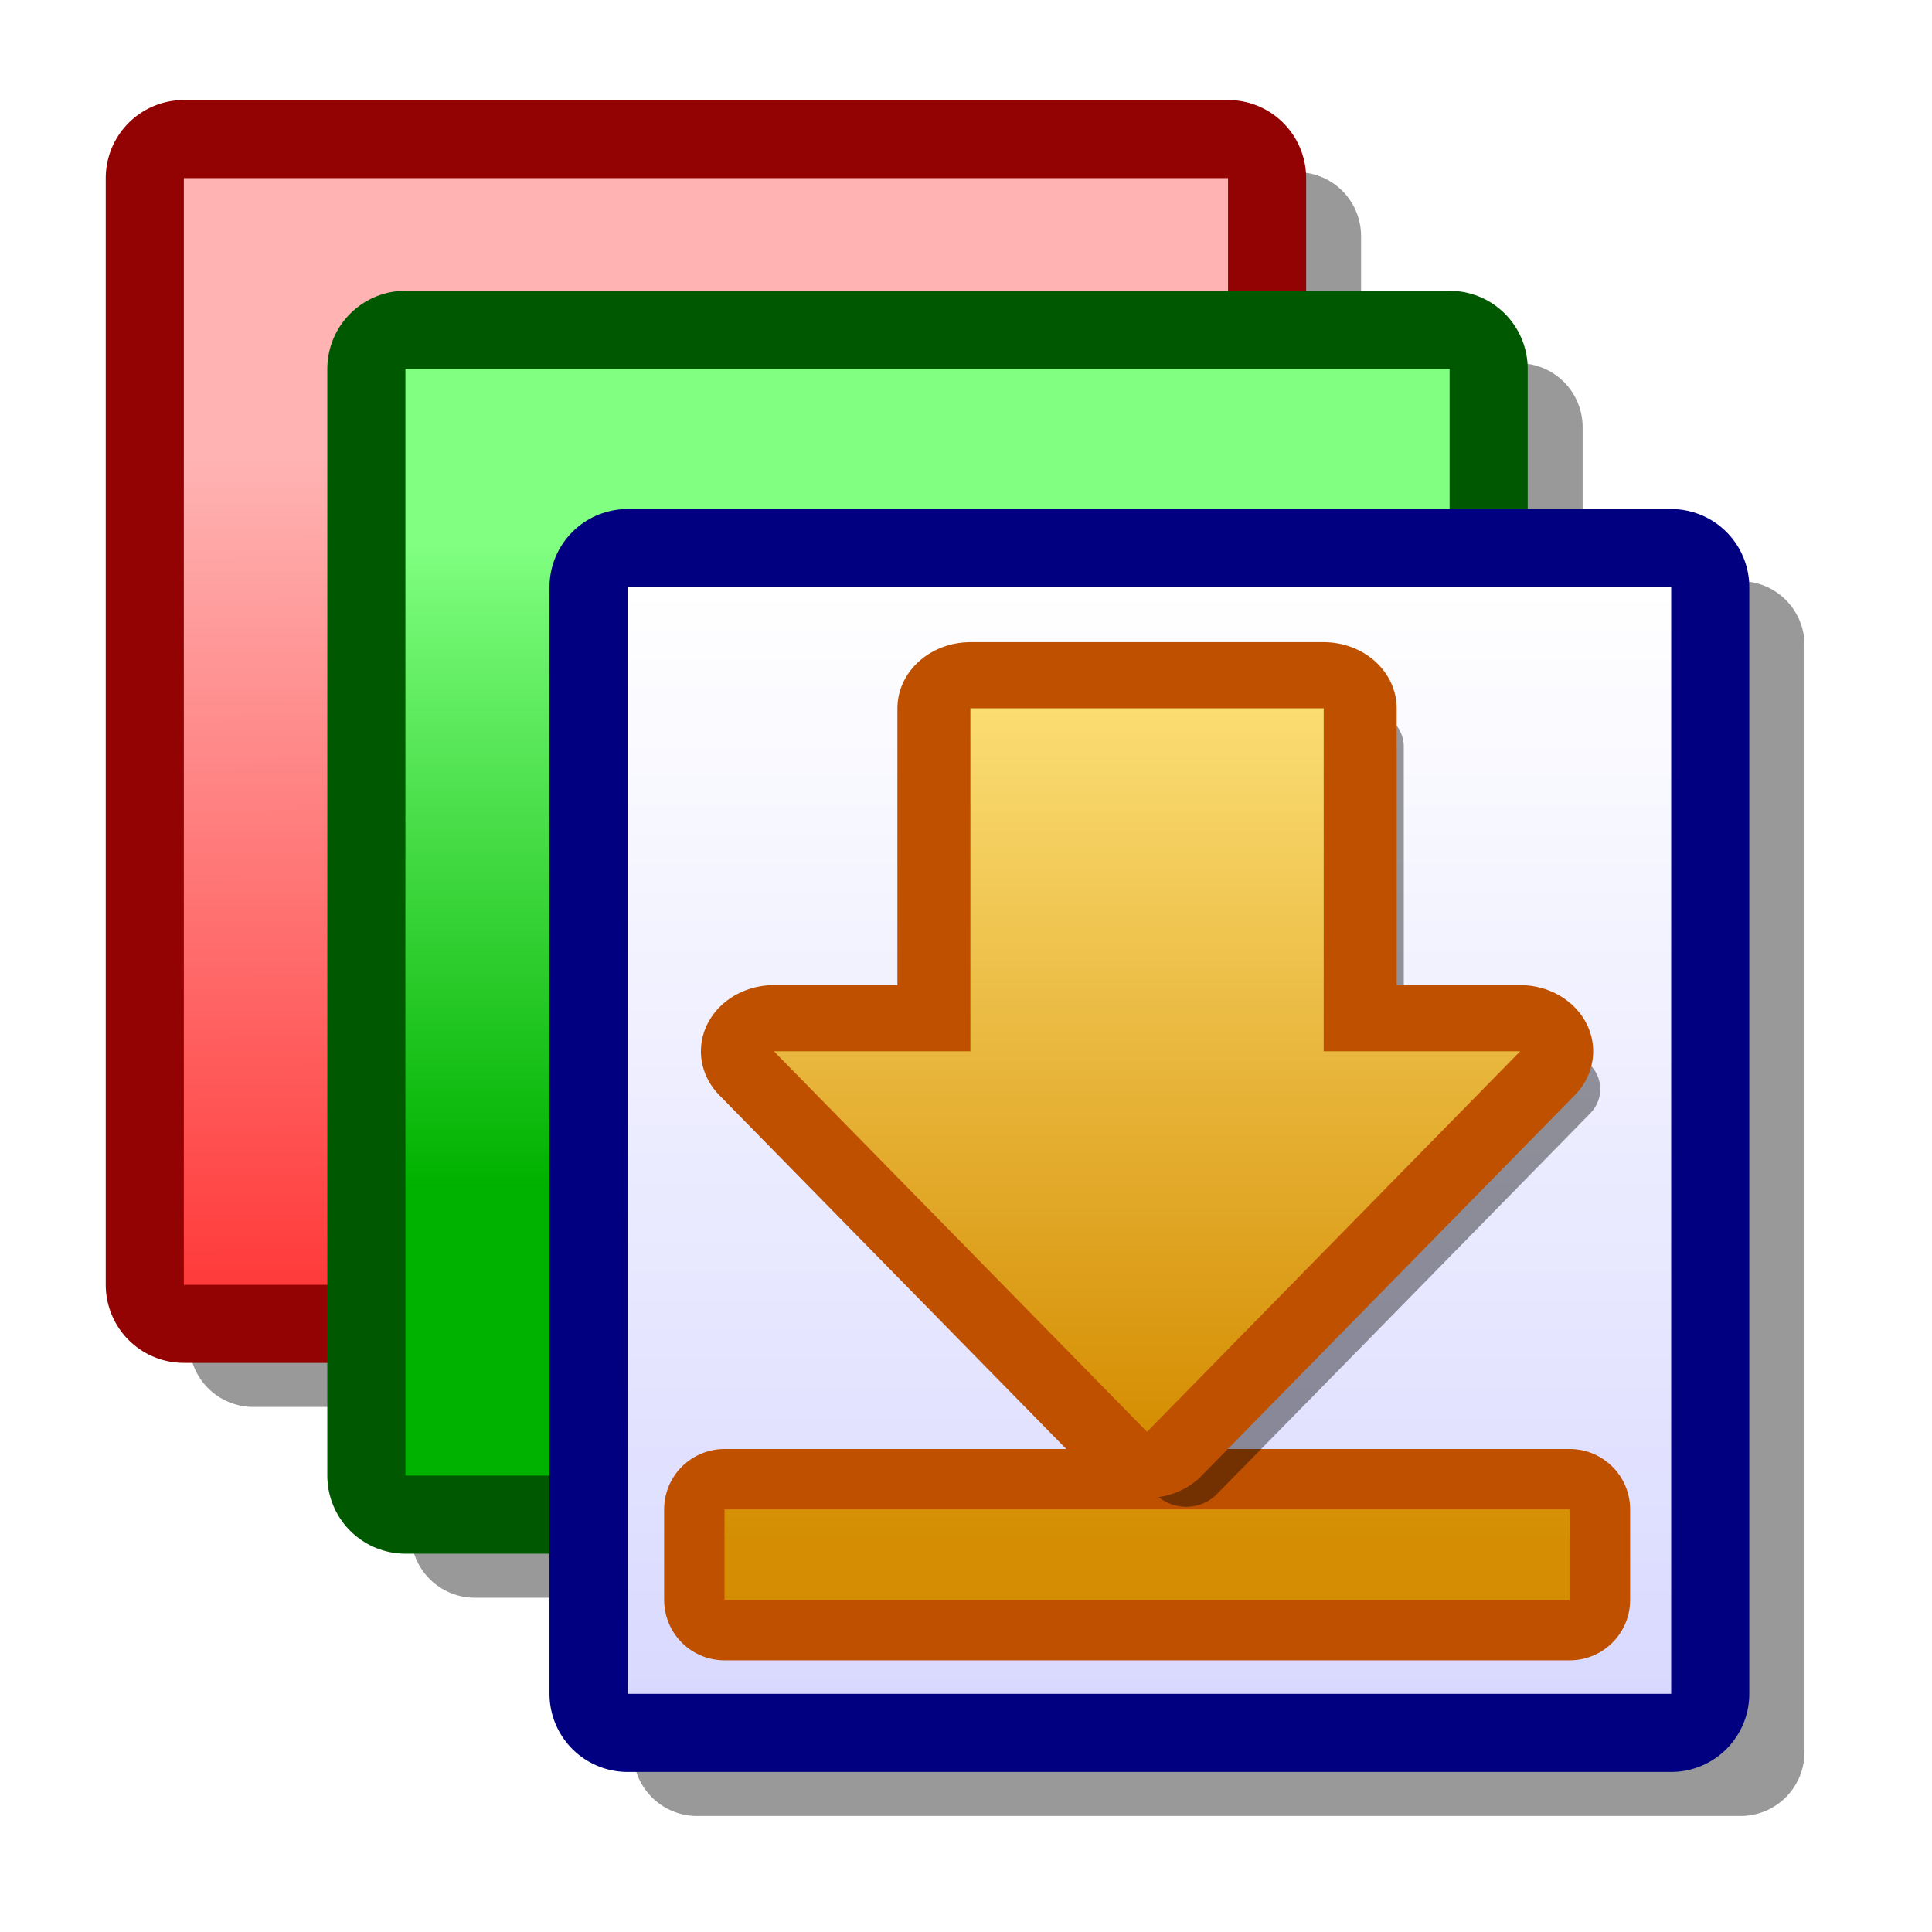
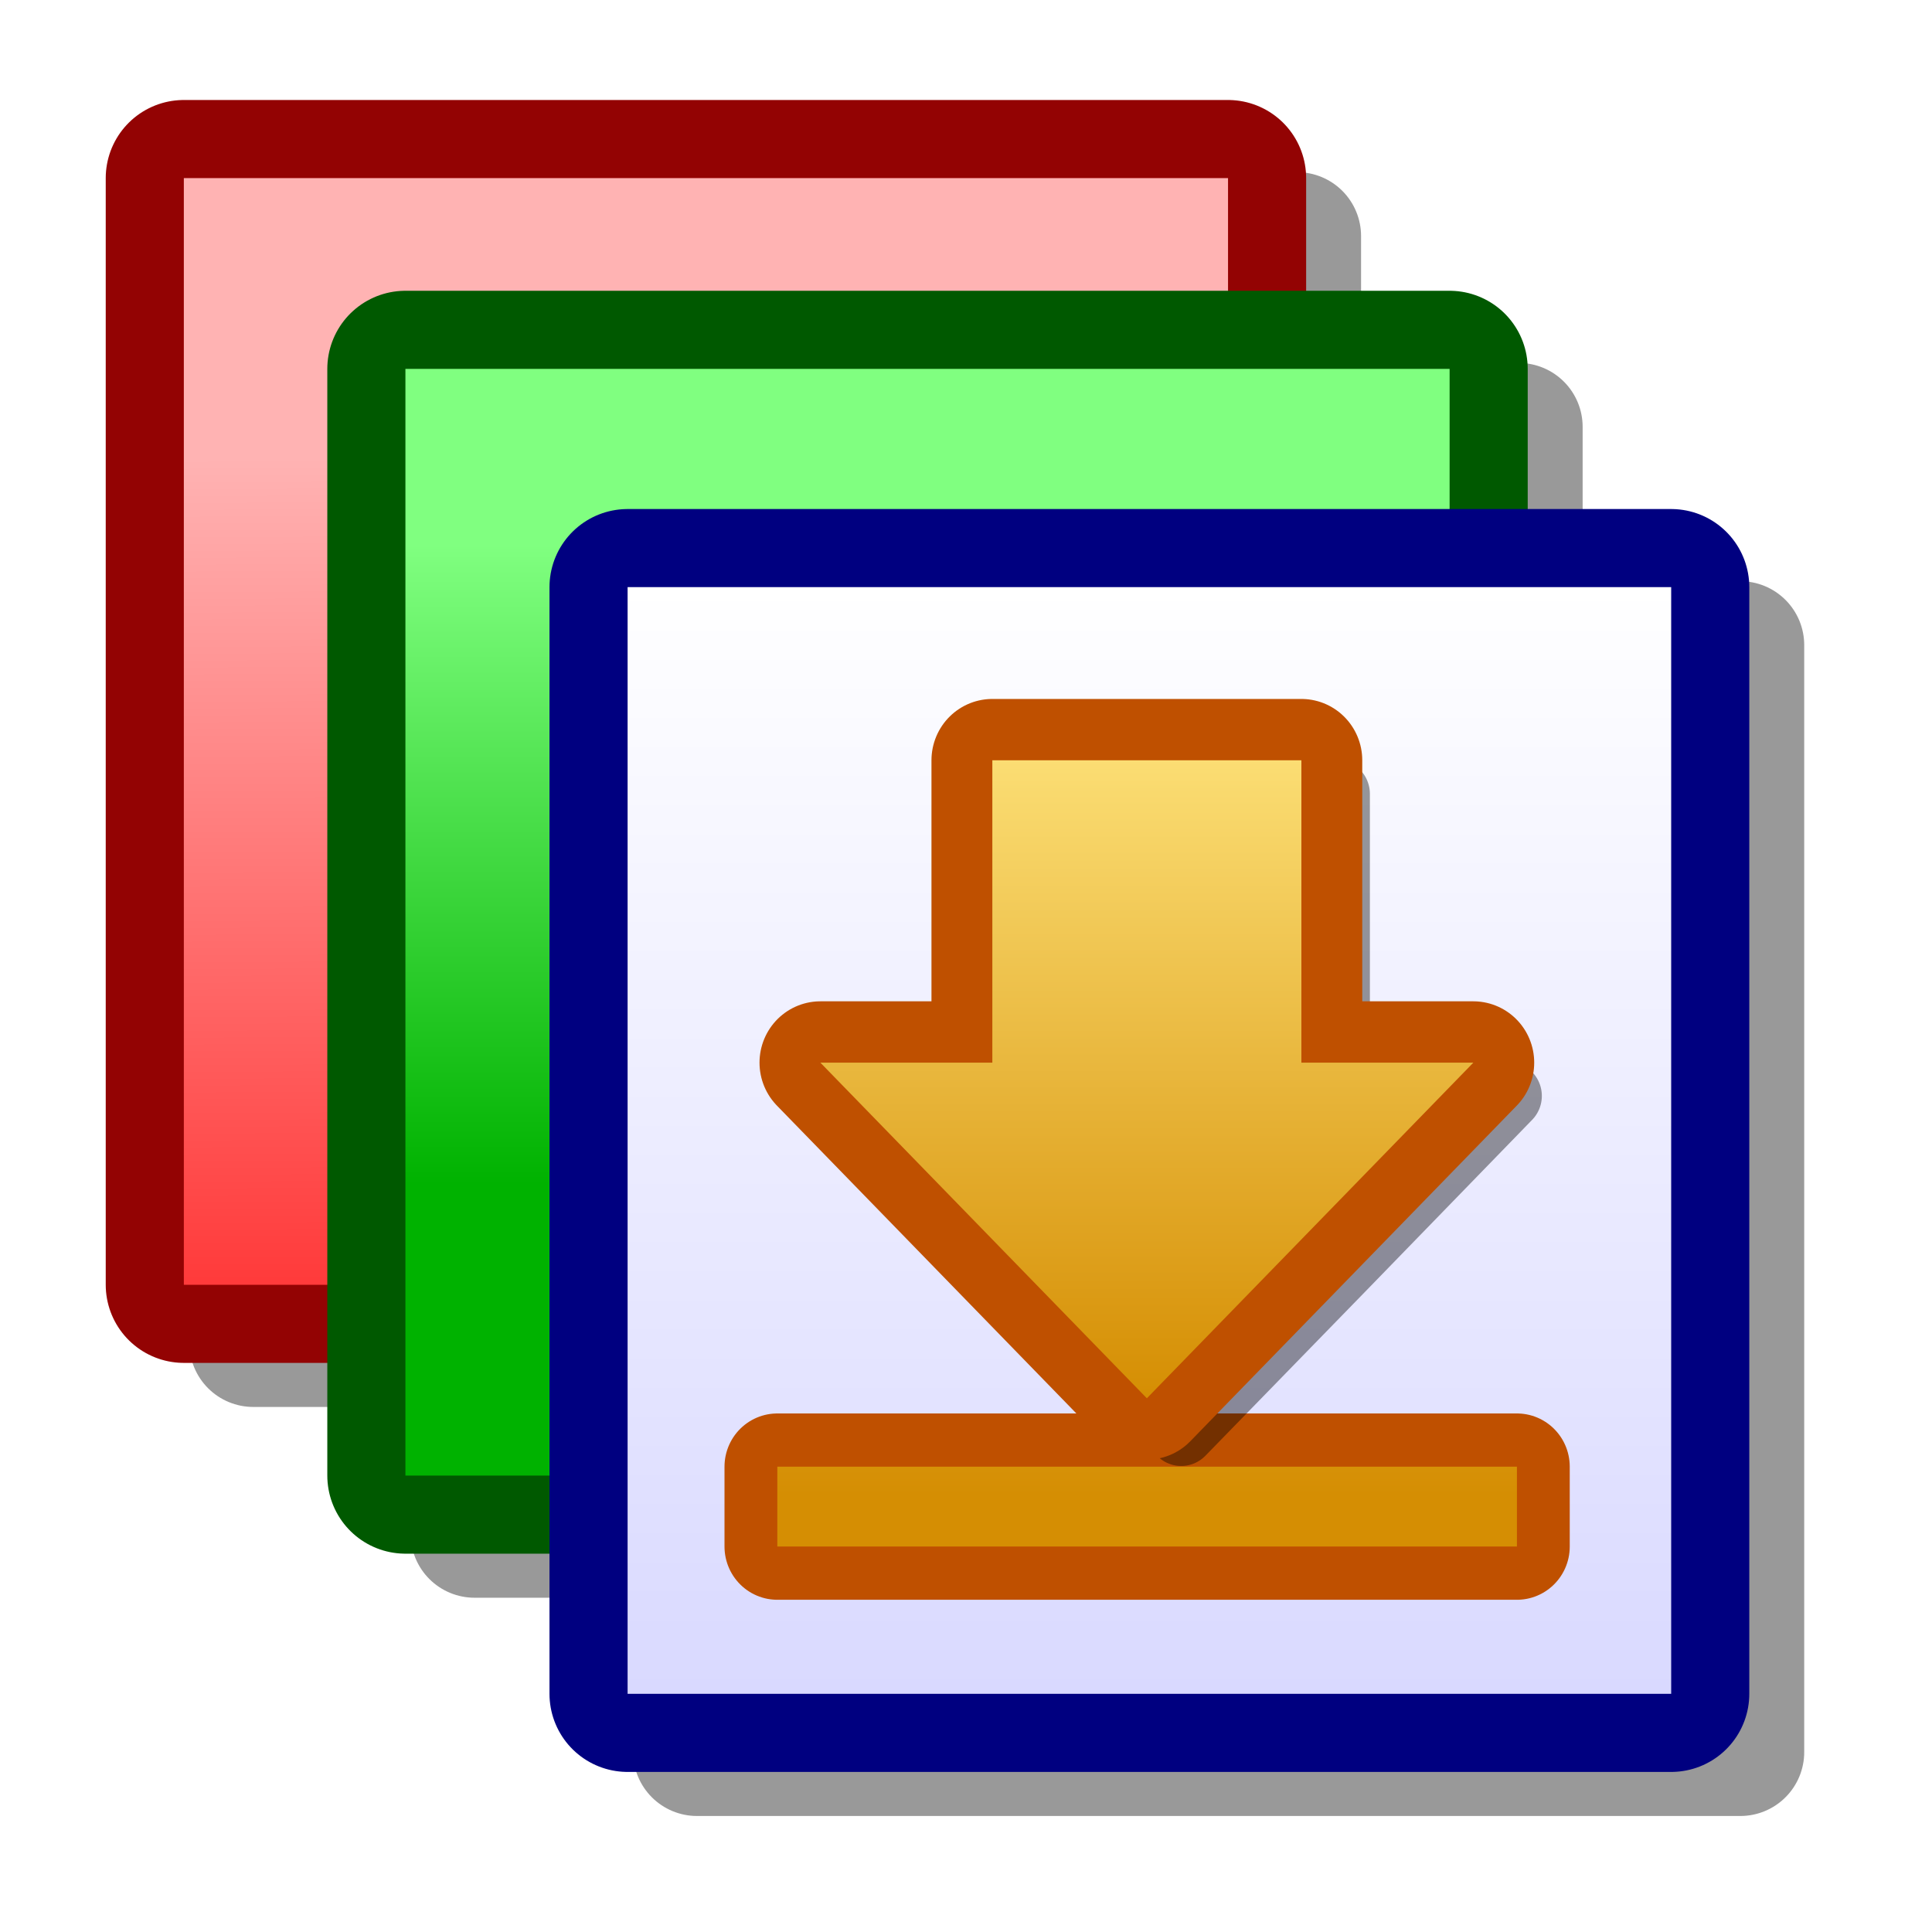
<svg xmlns="http://www.w3.org/2000/svg" version="1.1" width="64" height="64" color-interpolation="linearRGB">
  <g>
-     <path style="fill:none; stroke:#000000; stroke-opacity:0.4; stroke-width:4.234; stroke-linecap:round; stroke-linejoin:round" d="M8.39 7.82C19.93 7.82 31.45 7.82 42.97 7.82C42.97 20.04 42.97 32.27 42.97 44.49C31.45 44.49 19.93 44.49 8.39 44.49C8.39 32.27 8.39 20.04 8.39 7.82V7.82V7.82V7.82V7.82V7.82V7.82z" />
-     <path style="fill:none; stroke:#930303; stroke-width:5.175; stroke-linecap:round; stroke-linejoin:round" d="M6.09 5.9C17.62 5.9 29.14 5.9 40.68 5.9C40.68 18.12 40.68 30.34 40.68 42.56C29.14 42.56 17.62 42.56 6.09 42.56C6.09 30.34 6.09 18.12 6.09 5.9V5.9V5.9V5.9V5.9V5.9V5.9z" />
+     <path style="fill:none; stroke:#000000; stroke-opacity:0.4; stroke-width:4.234; stroke-linecap:round; stroke-linejoin:round" d="M8.39 7.82C19.93 7.82 31.45 7.82 42.97 7.82C42.97 20.04 42.97 32.27 42.97 44.49C31.45 44.49 19.93 44.49 8.39 44.49C8.39 32.27 8.39 20.04 8.39 7.82V7.82V7.82V7.82V7.82V7.82V7.82V7.82V7.82z" />
+     <path style="fill:none; stroke:#930303; stroke-width:5.175; stroke-linecap:round; stroke-linejoin:round" d="M6.09 5.9C17.62 5.9 29.13 5.9 40.68 5.9C40.68 18.12 40.68 30.34 40.68 42.56C29.13 42.56 17.62 42.56 6.09 42.56C6.09 30.34 6.09 18.12 6.09 5.9V5.9V5.9V5.9V5.9V5.9V5.9V5.9V5.9z" />
    <linearGradient id="gradient0" gradientUnits="userSpaceOnUse" x1="78.99" y1="14.85" x2="79.17" y2="54.14">
      <stop offset="0" stop-color="#ffb3b3" />
      <stop offset="1" stop-color="#ff0606" />
    </linearGradient>
-     <path style="fill:url(#gradient0)" d="M6.09 5.9C17.62 5.9 29.14 5.9 40.68 5.9C40.68 18.12 40.68 30.34 40.68 42.56C29.14 42.56 17.62 42.56 6.09 42.56C6.09 30.34 6.09 18.12 6.09 5.9V5.9V5.9V5.9V5.9V5.9V5.9z" />
-     <path style="fill:none; stroke:#000000; stroke-opacity:0.4; stroke-width:4.234; stroke-linecap:round; stroke-linejoin:round" d="M15.73 14.15C27.27 14.15 38.79 14.15 50.31 14.15C50.31 26.37 50.31 38.59 50.31 50.81C38.79 50.81 27.27 50.81 15.73 50.81C15.73 38.59 15.73 26.37 15.73 14.15V14.15V14.15V14.15V14.15V14.15V14.15z" />
-     <path style="fill:none; stroke:#005900; stroke-width:5.175; stroke-linecap:round; stroke-linejoin:round" d="M13.43 12.22C24.96 12.22 36.49 12.22 48.02 12.22C48.02 24.45 48.02 36.65 48.02 48.88C36.49 48.88 24.96 48.88 13.43 48.88C13.43 36.65 13.43 24.45 13.43 12.22V12.22V12.22V12.22V12.22V12.22V12.22z" />
+     <path style="fill:url(#gradient0)" d="M6.09 5.9C17.62 5.9 29.13 5.9 40.68 5.9C40.68 18.12 40.68 30.34 40.68 42.56C29.13 42.56 17.62 42.56 6.09 42.56C6.09 30.34 6.09 18.12 6.09 5.9V5.9V5.9V5.9V5.9V5.9V5.9V5.9V5.9z" />
+     <path style="fill:none; stroke:#000000; stroke-opacity:0.4; stroke-width:4.234; stroke-linecap:round; stroke-linejoin:round" d="M15.72 14.14C27.27 14.14 38.79 14.14 50.31 14.14C50.31 26.37 50.31 38.59 50.31 50.81C38.79 50.81 27.27 50.81 15.72 50.81C15.72 38.59 15.72 26.37 15.72 14.14V14.14V14.14V14.14V14.14V14.14V14.14V14.14V14.14z" />
+     <path style="fill:none; stroke:#005900; stroke-width:5.175; stroke-linecap:round; stroke-linejoin:round" d="M13.43 12.22C24.95 12.22 36.49 12.22 48.02 12.22C48.02 24.45 48.02 36.65 48.02 48.88C36.49 48.88 24.95 48.88 13.43 48.88C13.43 36.65 13.43 24.45 13.43 12.22V12.22V12.22V12.22V12.22V12.22V12.22V12.22V12.22z" />
    <linearGradient id="gradient1" gradientUnits="userSpaceOnUse" x1="149.44" y1="18.03" x2="149.44" y2="39.24">
      <stop offset="0" stop-color="#80ff80" />
      <stop offset="1" stop-color="#00b200" />
    </linearGradient>
-     <path style="fill:url(#gradient1)" d="M13.43 12.22C24.96 12.22 36.49 12.22 48.02 12.22C48.02 24.45 48.02 36.65 48.02 48.88C36.49 48.88 24.96 48.88 13.43 48.88C13.43 36.65 13.43 24.45 13.43 12.22V12.22V12.22V12.22V12.22V12.22V12.22z" />
-     <path style="fill:none; stroke:#000000; stroke-opacity:0.4; stroke-width:4.234; stroke-linecap:round; stroke-linejoin:round" d="M23.09 21.37C34.61 21.37 46.13 21.37 57.66 21.37C57.66 33.59 57.66 45.81 57.66 58.04C46.13 58.04 34.61 58.04 23.09 58.04C23.09 45.81 23.09 33.59 23.09 21.37V21.37V21.37V21.37V21.37V21.37V21.37z" />
-     <path style="fill:none; stroke:#000080; stroke-width:5.175; stroke-linecap:round; stroke-linejoin:round" d="M20.79 19.45C32.31 19.45 43.84 19.45 55.36 19.45C55.36 31.67 55.36 43.88 55.36 56.11C43.84 56.11 32.31 56.11 20.79 56.11C20.79 43.88 20.79 31.67 20.79 19.45V19.45V19.45V19.45V19.45V19.45V19.45z" />
-     <linearGradient id="gradient2" gradientUnits="userSpaceOnUse" x1="156.8" y1="19.44" x2="156.8" y2="56.11">
+     <path style="fill:url(#gradient1)" d="M13.43 12.22C24.95 12.22 36.49 12.22 48.02 12.22C48.02 24.45 48.02 36.65 48.02 48.88C36.49 48.88 24.95 48.88 13.43 48.88C13.43 36.65 13.43 24.45 13.43 12.22V12.22V12.22V12.22V12.22V12.22V12.22V12.22V12.22z" />
+     <path style="fill:none; stroke:#000000; stroke-opacity:0.4; stroke-width:4.234; stroke-linecap:round; stroke-linejoin:round" d="M23.09 21.37C34.61 21.37 46.13 21.37 57.65 21.37C57.65 33.59 57.65 45.81 57.65 58.04C46.13 58.04 34.61 58.04 23.09 58.04C23.09 45.81 23.09 33.59 23.09 21.37V21.37V21.37V21.37V21.37V21.37V21.37V21.37V21.37z" />
+     <path style="fill:none; stroke:#000080; stroke-width:5.175; stroke-linecap:round; stroke-linejoin:round" d="M20.79 19.45C32.31 19.45 43.84 19.45 55.36 19.45C55.36 31.67 55.36 43.88 55.36 56.11C43.84 56.11 32.31 56.11 20.79 56.11C20.79 43.88 20.79 31.67 20.79 19.45V19.45V19.45V19.45V19.45V19.45V19.45V19.45V19.45z" />
+     <linearGradient id="gradient2" gradientUnits="userSpaceOnUse" x1="156.8" y1="19.44" x2="156.8" y2="56.1">
      <stop offset="0" stop-color="#ffffff" />
      <stop offset="1" stop-color="#d9d9ff" />
    </linearGradient>
-     <path style="fill:url(#gradient2)" d="M20.79 19.45C32.31 19.45 43.84 19.45 55.36 19.45C55.36 31.67 55.36 43.88 55.36 56.11C43.84 56.11 32.31 56.11 20.79 56.11C20.79 43.88 20.79 31.67 20.79 19.45V19.45V19.45V19.45V19.45V19.45V19.45z" />
-     <path style="fill:none; stroke:#bf5000; stroke-width:4; stroke-linecap:round; stroke-linejoin:round" d="M24 50V53H52V50H24z" />
-     <linearGradient id="gradient3" gradientUnits="userSpaceOnUse" x1="109.45" y1="23.75" x2="109.45" y2="51.09">
+     <path style="fill:url(#gradient2)" d="M20.79 19.45C32.31 19.45 43.84 19.45 55.36 19.45C55.36 31.67 55.36 43.88 55.36 56.11C43.84 56.11 32.31 56.11 20.79 56.11C20.79 43.88 20.79 31.67 20.79 19.45V19.45V19.45V19.45V19.45V19.45V19.45V19.45V19.45z" />
+     <path style="fill:none; stroke:#bf5000; stroke-width:4; stroke-linecap:round; stroke-linejoin:round" d="M24 50C24 51 24 52 24 53C33.33 53 42.66 53 52 53C52 52 52 51 52 50C42.66 50 33.33 50 24 50V50V50z" transform="matrix(0.875,0,0,0.8817,4.75,4.501)" />
+     <linearGradient id="gradient3" gradientUnits="userSpaceOnUse" x1="109.44" y1="23.74" x2="109.44" y2="51.08">
      <stop offset="0" stop-color="#fbdd73" />
      <stop offset="1" stop-color="#d58e03" />
    </linearGradient>
-     <path style="fill:url(#gradient3)" d="M24 50V53H52V50H24z" />
-     <path style="fill:none; stroke:#000000; stroke-opacity:0.4; stroke-width:2.785; stroke-linecap:round; stroke-linejoin:round" d="M38.83 52.53C34.58 47.74 30.32 42.94 26.06 38.14C28.3 38.14 30.54 38.14 32.78 38.14C32.78 33.83 32.78 29.51 32.78 25.19C36.82 25.19 40.85 25.19 44.89 25.19C44.89 29.51 44.89 33.83 44.89 38.14C47.13 38.14 49.37 38.14 51.62 38.14C47.36 42.94 43.1 47.74 38.83 52.53V52.53V52.53V52.53V52.53z" transform="matrix(0.9672,0,0,0.8766,1.737,2.6446)" />
-     <path style="fill:none; stroke:#bf5000; stroke-width:5; stroke-linecap:round; stroke-linejoin:round" d="M37.49 51.09C33.23 46.3 28.97 41.5 24.71 36.71C26.96 36.71 29.2 36.71 31.44 36.71C31.44 32.39 31.44 28.07 31.44 23.75C35.47 23.75 39.51 23.75 43.54 23.75C43.54 28.07 43.54 32.39 43.54 36.71C45.78 36.71 48.03 36.71 50.27 36.71C46.01 41.5 41.75 46.3 37.49 51.09V51.09V51.09V51.09V51.09z" transform="matrix(0.9672,0,0,0.8766,1.737,2.6446)" />
-     <linearGradient id="gradient4" gradientUnits="userSpaceOnUse" x1="109.45" y1="23.75" x2="109.45" y2="51.09">
+     <path style="fill:url(#gradient3)" d="M24 50C24 51 24 52 24 53C33.33 53 42.66 53 52 53C52 52 52 51 52 50C42.66 50 33.33 50 24 50V50V50z" transform="matrix(0.875,0,0,0.8817,4.75,4.501)" />
+     <path style="fill:none; stroke:#000000; stroke-opacity:0.4; stroke-width:2.567; stroke-linecap:round; stroke-linejoin:round" d="M39.29 48.69C35.18 44.49 31.06 40.28 26.94 36.07C29.1 36.07 31.27 36.07 33.44 36.07C33.44 32.29 33.44 28.51 33.44 24.72C37.34 24.72 41.24 24.72 45.15 24.72C45.15 28.51 45.15 32.29 45.15 36.07C47.32 36.07 49.48 36.07 51.66 36.07C47.54 40.28 43.42 44.49 39.29 48.69V48.69V48.69V48.69V48.69V48.69V48.69z" transform="matrix(0.875,0,0,0.8817,4.75,4.501)" />
+     <path style="fill:none; stroke:#bf5000; stroke-width:4.609; stroke-linecap:round; stroke-linejoin:round" d="M37.99 47.43C33.87 43.23 29.75 39.02 25.63 34.82C27.81 34.82 29.97 34.82 32.14 34.82C32.14 31.03 32.14 27.25 32.14 23.46C36.04 23.46 39.95 23.46 43.84 23.46C43.84 27.25 43.84 31.03 43.84 34.82C46.01 34.82 48.19 34.82 50.35 34.82C46.23 39.02 42.11 43.23 37.99 47.43V47.43V47.43V47.43V47.43V47.43V47.43z" transform="matrix(0.875,0,0,0.8817,4.75,4.501)" />
+     <linearGradient id="gradient4" gradientUnits="userSpaceOnUse" x1="107.59" y1="23.46" x2="107.59" y2="47.43">
      <stop offset="0" stop-color="#fbdd73" />
      <stop offset="1" stop-color="#d58e03" />
    </linearGradient>
-     <path style="fill:url(#gradient4)" d="M37.49 51.09C33.23 46.3 28.97 41.5 24.71 36.71C26.96 36.71 29.2 36.71 31.44 36.71C31.44 32.39 31.44 28.07 31.44 23.75C35.47 23.75 39.51 23.75 43.54 23.75C43.54 28.07 43.54 32.39 43.54 36.71C45.78 36.71 48.03 36.71 50.27 36.71C46.01 41.5 41.75 46.3 37.49 51.09V51.09V51.09V51.09V51.09z" transform="matrix(0.9672,0,0,0.8766,1.737,2.6446)" />
+     <path style="fill:url(#gradient4)" d="M37.99 47.43C33.87 43.23 29.75 39.02 25.63 34.82C27.81 34.82 29.97 34.82 32.14 34.82C32.14 31.03 32.14 27.25 32.14 23.46C36.04 23.46 39.95 23.46 43.84 23.46C43.84 27.25 43.84 31.03 43.84 34.82C46.01 34.82 48.19 34.82 50.35 34.82C46.23 39.02 42.11 43.23 37.99 47.43V47.43V47.43V47.43V47.43V47.43V47.43z" transform="matrix(0.875,0,0,0.8817,4.75,4.501)" />
  </g>
</svg>
